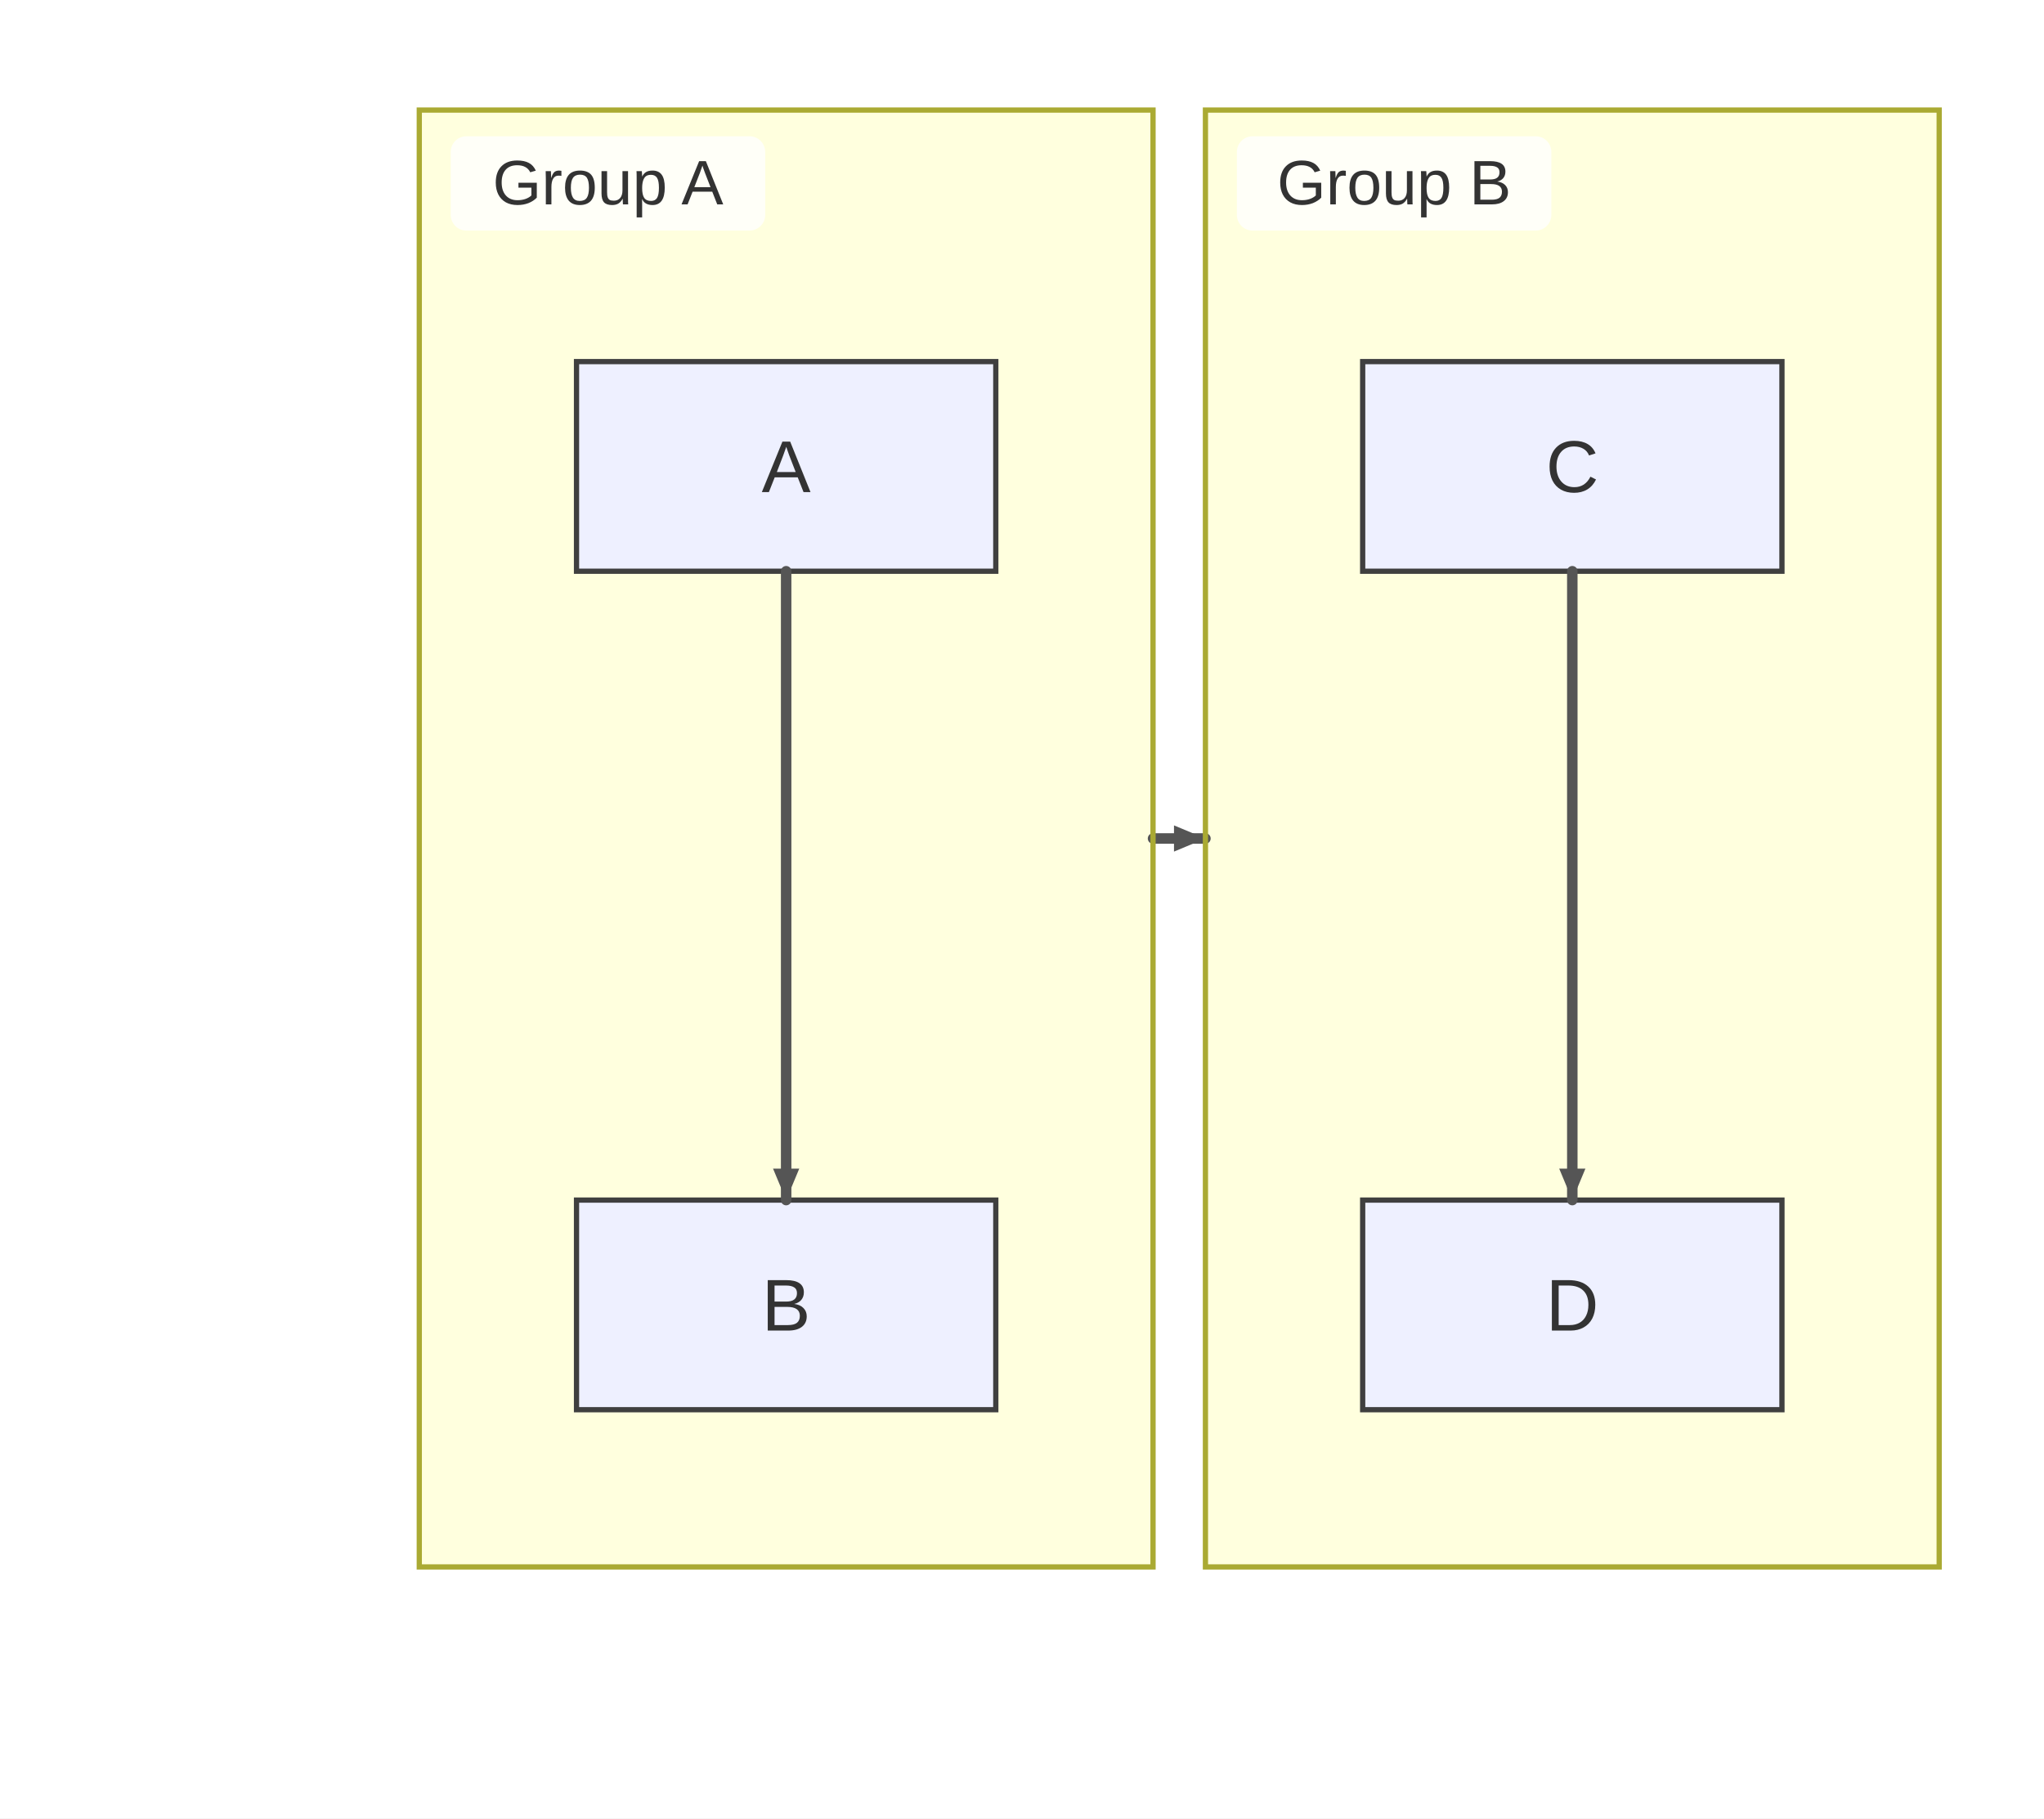
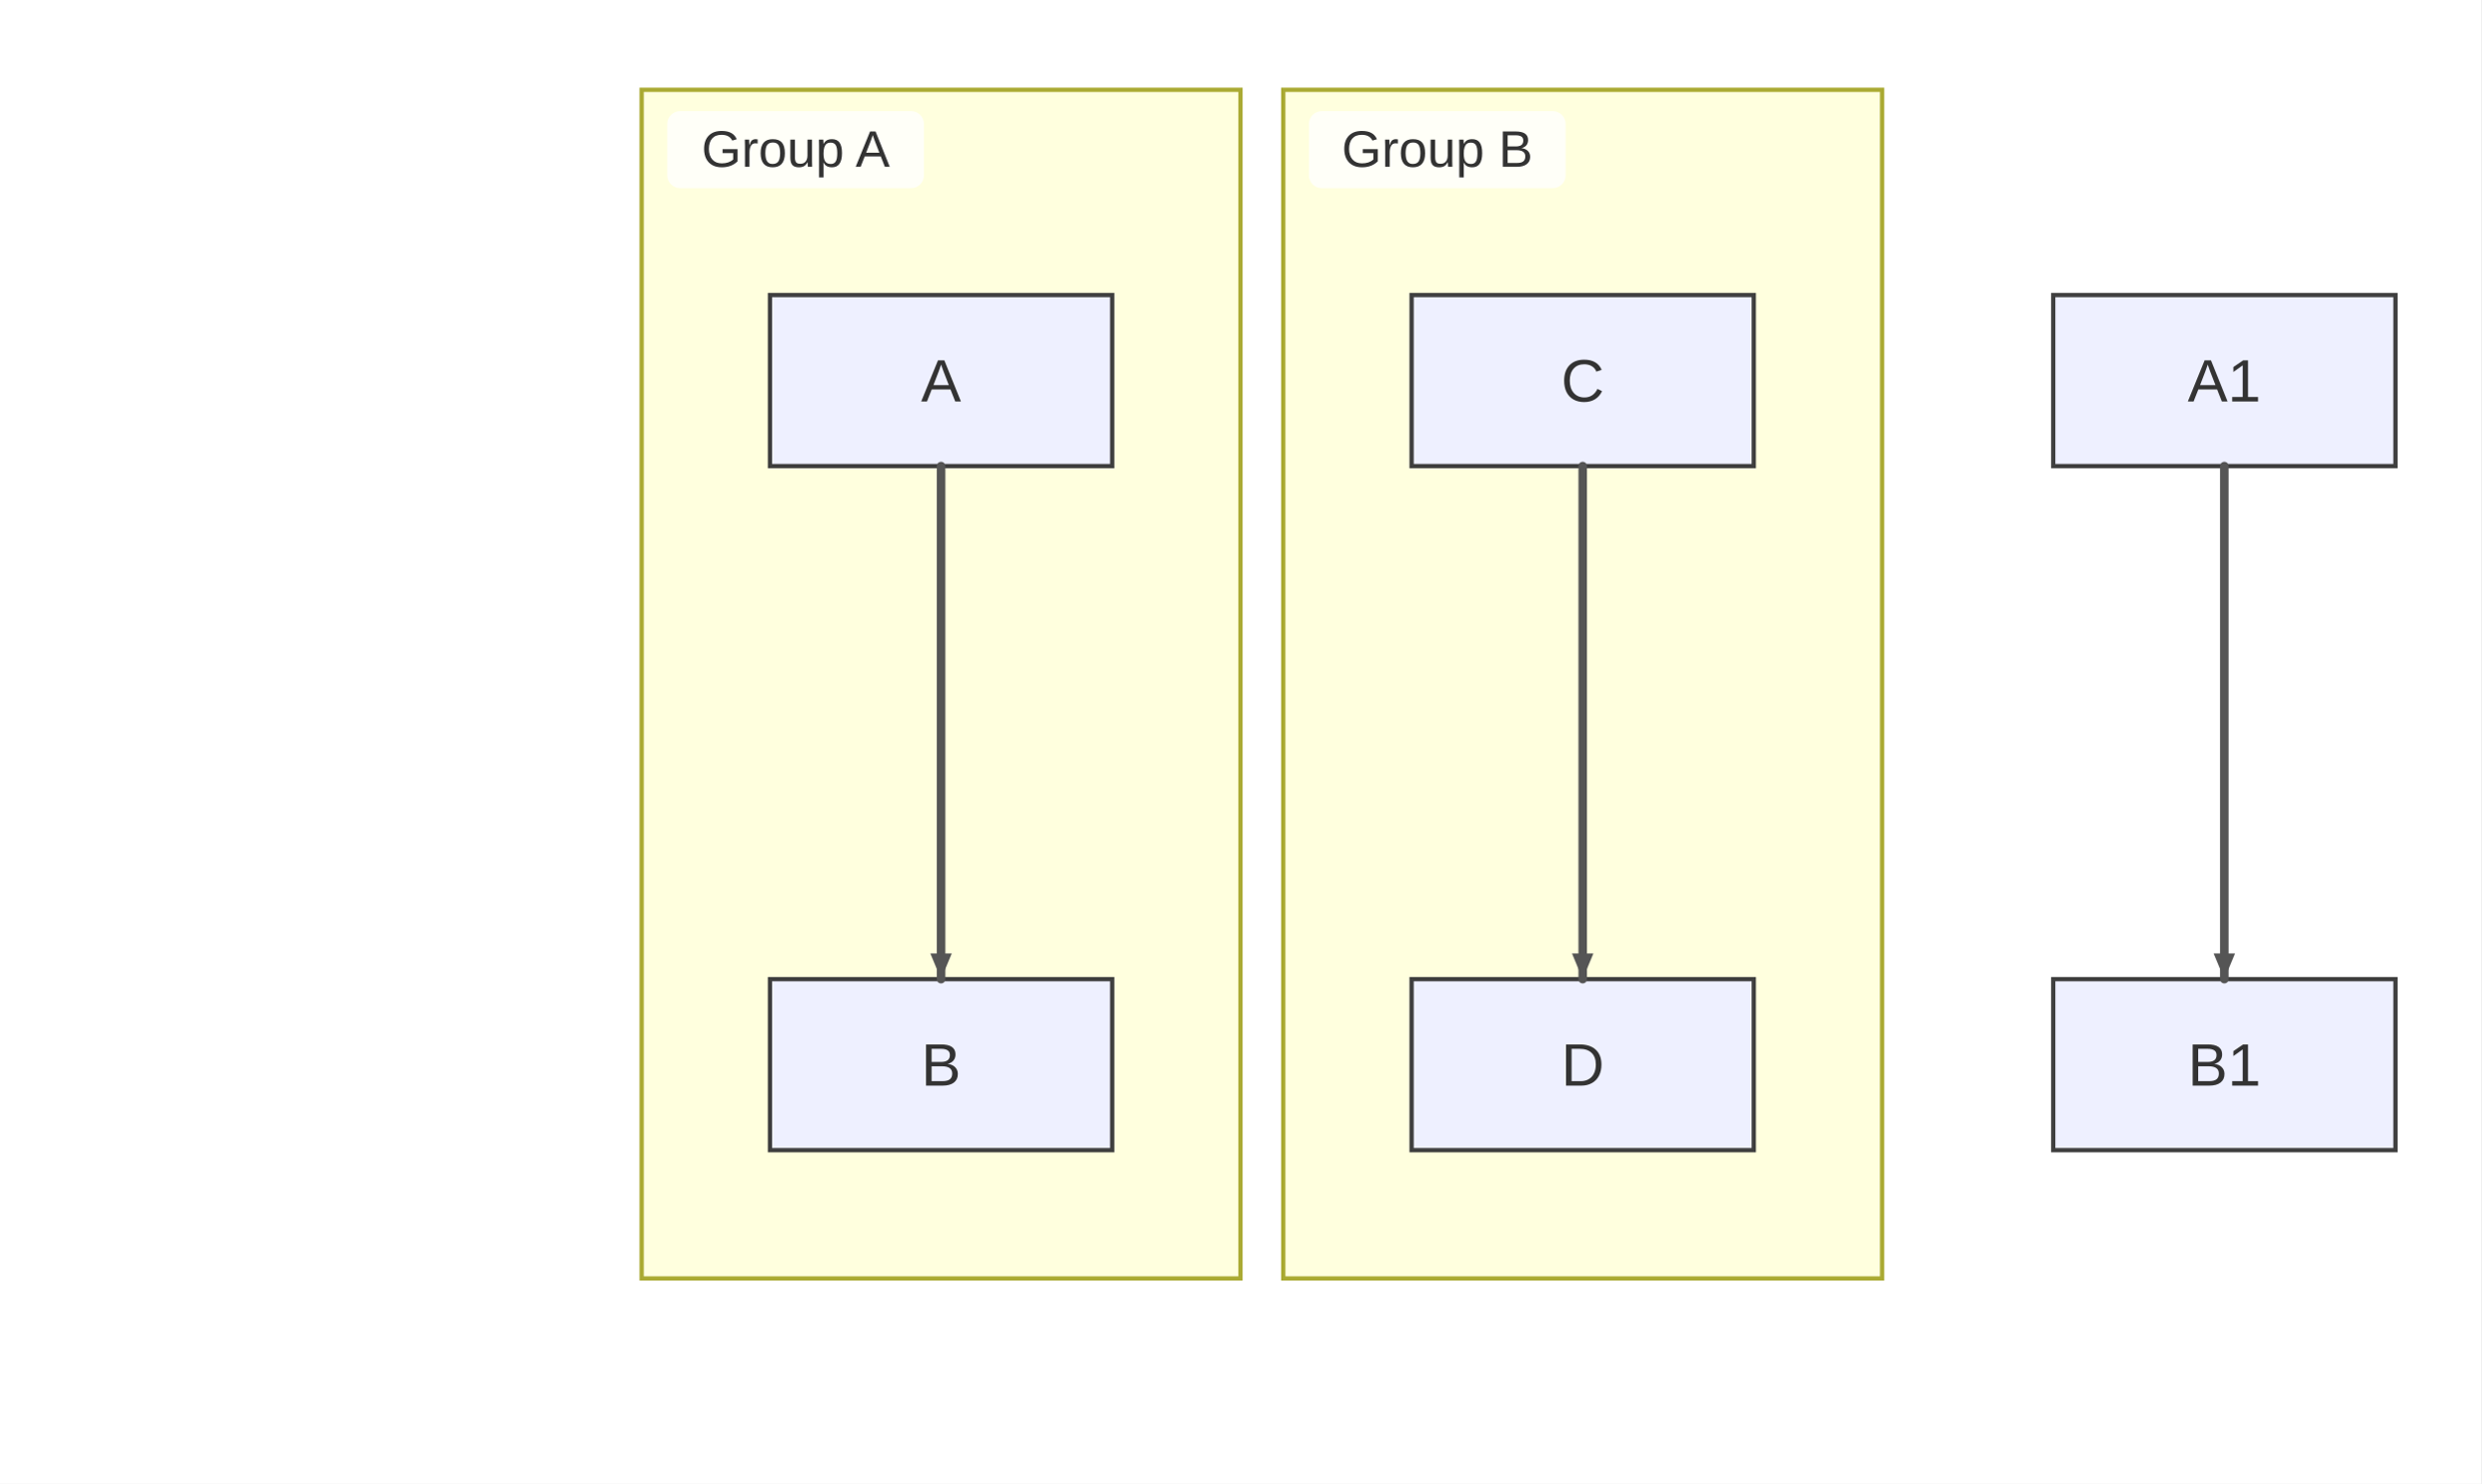
- <svg xmlns="http://www.w3.org/2000/svg" width="390" height="347" viewBox="0 0 390 347">
-   <rect x="0" y="0" width="390" height="347" fill="#ffffff" />
+ <svg xmlns="http://www.w3.org/2000/svg" width="580" height="347" viewBox="0 0 580 347">
+   <rect x="0" y="0" width="580" height="347" fill="#ffffff" />
  <style>
    .node-shape { fill: #eef0ff; stroke: #3f3f3f; stroke-width: 1px; }
    .node-label { fill: #333; font-family: Arial, sans-serif; font-size: 14px; }
    .edge-path { stroke: #555555; stroke-width: 2px; fill: none; }
    .edge-label-bg { fill: rgba(232,232,232, 0.8); opacity: 0.5; }
    .edge-label-text { fill: #333; font-family: Arial, sans-serif; font-size: 12px; }
    .edge-marker { stroke: #555555; }
    .edge-marker-fill { fill: #555555; }

    /* Basic stroke dash animation used by flowchart link animation presets */
    @keyframes dash { to { stroke-dashoffset: -1000; } }

    /* Cluster (flowchart + sequence blocks) */
    .cluster-bg { fill: #ffffde; }
    .cluster-border { fill: none; stroke: #aaaa33; stroke-width: 1px; }
    .cluster-title-bg { fill: rgba(255,255,255,0.8); }
    .cluster-label-text { fill: #333; font-family: Arial, sans-serif; font-size: 12px; }

    /* Notes */
    .note { fill: #fff5ad; stroke: #aaaa33; stroke-width: 1px; }
    .note-text { fill: #333; font-family: Arial, sans-serif; font-size: 12px; }

    /* Sequence-specific add-ons (safe for flowcharts too) */
    .actor-rect { fill: #eaeaea; stroke: #666; stroke-width: 1.5px; }
    .actor-label { fill: #111; font-family: Arial, sans-serif; font-size: 16px; }
    .lifeline { stroke: #999; stroke-width: 1px; }
    .activation { fill: #f4f4f4; stroke: #666; stroke-width: 1px; }
    .msg-line { stroke: #333; stroke-width: 1.5px; fill: none; }
    .msg-line.dotted { stroke-dasharray: 2 2; }
    .msg-line.thick { stroke-width: 3px; }
    .openhead { fill: none; stroke: #333; stroke-width: 1.5px; }
    .crosshead path { stroke: #333; stroke-width: 1.5px; }
    .msg-label { fill: #333; font-family: Arial, sans-serif; font-size: 12px; dominant-baseline: middle; }
    .msg-label-bg { fill: #ffffff; stroke: #cccccc; stroke-width: 1px; rx: 3; }

    /* State overlays */
    .lane-divider { stroke: #aaaaaa; stroke-width: 1px; stroke-dasharray: 4 3; }
    .end-double { stroke: #3f3f3f; stroke-width: 1px; fill: none; }
  </style>
  <defs>
    <marker id="arrow" viewBox="0 0 11 11" markerWidth="11" markerHeight="11" refX="11" refY="6" orient="auto" markerUnits="userSpaceOnUse">
      <path d="M0,0 L0,11 L11,6 z" fill="#555555" />
    </marker>
    <marker id="circle-marker" viewBox="0 0 9 9" markerWidth="9" markerHeight="9" refX="4.5" refY="4.5" orient="auto" markerUnits="userSpaceOnUse">
      <circle cx="4.5" cy="4.5" r="4.5" fill="#555555" />
    </marker>
    <marker id="cross-marker" viewBox="0 0 12 12" markerWidth="12" markerHeight="12" refX="6" refY="6" orient="auto" markerUnits="userSpaceOnUse">
      <path d="M1.5,1.5 L10.5,10.5 M10.5,1.5 L1.5,10.5" stroke="#555555" stroke-width="2.25" />
    </marker>
  </defs>
  <g class="subgraph-bg">
-     <g class="cluster-bg-layer" transform="translate(80,21)">
+     <g class="cluster-bg-layer" transform="translate(150,21)">
      <rect class="cluster-bg" x="0" y="0" width="140" height="278" rx="0" />
    </g>
-     <g class="cluster-bg-layer" transform="translate(230,21)">
+     <g class="cluster-bg-layer" transform="translate(300,21)">
      <rect class="cluster-bg" x="0" y="0" width="140" height="278" rx="0" />
    </g>
  </g>
  <g id="A">
-     <rect class="node-shape" x="110" y="69" width="80" height="40" rx="0" ry="0" />
-     <text class="node-label" x="150" y="93.9" text-anchor="middle">A</text>
+     <rect class="node-shape" x="180" y="69" width="80" height="40" rx="0" ry="0" />
+     <text class="node-label" x="220" y="93.9" text-anchor="middle">A</text>
  </g>
  <g id="B">
-     <rect class="node-shape" x="110" y="229" width="80" height="40" rx="0" ry="0" />
-     <text class="node-label" x="150" y="253.9" text-anchor="middle">B</text>
+     <rect class="node-shape" x="180" y="229" width="80" height="40" rx="0" ry="0" />
+     <text class="node-label" x="220" y="253.9" text-anchor="middle">B</text>
  </g>
  <g id="C">
-     <rect class="node-shape" x="260" y="69" width="80" height="40" rx="0" ry="0" />
-     <text class="node-label" x="300" y="93.9" text-anchor="middle">C</text>
+     <rect class="node-shape" x="330" y="69" width="80" height="40" rx="0" ry="0" />
+     <text class="node-label" x="370" y="93.9" text-anchor="middle">C</text>
  </g>
  <g id="D">
-     <rect class="node-shape" x="260" y="229" width="80" height="40" rx="0" ry="0" />
-     <text class="node-label" x="300" y="253.9" text-anchor="middle">D</text>
+     <rect class="node-shape" x="330" y="229" width="80" height="40" rx="0" ry="0" />
+     <text class="node-label" x="370" y="253.9" text-anchor="middle">D</text>
+   </g>
+   <g id="A1">
+     <rect class="node-shape" x="480" y="69" width="80" height="40" rx="0" ry="0" />
+     <text class="node-label" x="520" y="93.9" text-anchor="middle">A1</text>
+   </g>
+   <g id="B1">
+     <rect class="node-shape" x="480" y="229" width="80" height="40" rx="0" ry="0" />
+     <text class="node-label" x="520" y="253.9" text-anchor="middle">B1</text>
  </g>
  <g>
-     <path class="edge-path" d="M150,109 L150,119 C150,131 150,213 150,219 L150,229" stroke-linecap="round" stroke-linejoin="round" />
-     <path d="M150,229 L147.5,223 L152.5,223 Z" fill="#555555" />
+     <path class="edge-path" d="M220,109 L220,119 C220,131 220,213 220,219 L220,229" stroke-linecap="round" stroke-linejoin="round" />
+     <path d="M220,229 L217.5,223 L222.5,223 Z" fill="#555555" />
  </g>
  <g>
-     <path class="edge-path" d="M300,109 L300,119 C300,131 300,213 300,219 L300,229" stroke-linecap="round" stroke-linejoin="round" />
-     <path d="M300,229 L297.5,223 L302.5,223 Z" fill="#555555" />
+     <path class="edge-path" d="M370,109 L370,119 C370,131 370,213 370,219 L370,229" stroke-linecap="round" stroke-linejoin="round" />
+     <path d="M370,229 L367.5,223 L372.5,223 Z" fill="#555555" />
  </g>
  <g>
-     <path class="edge-path" d="M220,160 L230,160" stroke-linecap="round" stroke-linejoin="round" />
-     <path d="M230,160 L224,162.5 L224,157.5 Z" fill="#555555" />
+     <path class="edge-path" d="M520,109 L520,119 C520,131 520,213 520,219 L520,229" stroke-linecap="round" stroke-linejoin="round" />
+     <path d="M520,229 L517.5,223 L522.5,223 Z" fill="#555555" />
  </g>
-   <g class="cluster-overlay" transform="translate(80,21)">
+   <g class="cluster-overlay" transform="translate(150,21)">
    <rect class="cluster-border" x="0" y="0" width="140" height="278" rx="0" />
    <rect class="cluster-title-bg" x="6" y="5" width="60" height="18" rx="3" />
    <text class="cluster-label-text" x="36" y="18" text-anchor="middle">Group A</text>
  </g>
-   <g class="cluster-overlay" transform="translate(230,21)">
+   <g class="cluster-overlay" transform="translate(300,21)">
    <rect class="cluster-border" x="0" y="0" width="140" height="278" rx="0" />
    <rect class="cluster-title-bg" x="6" y="5" width="60" height="18" rx="3" />
    <text class="cluster-label-text" x="36" y="18" text-anchor="middle">Group B</text>
  </g>
</svg>
